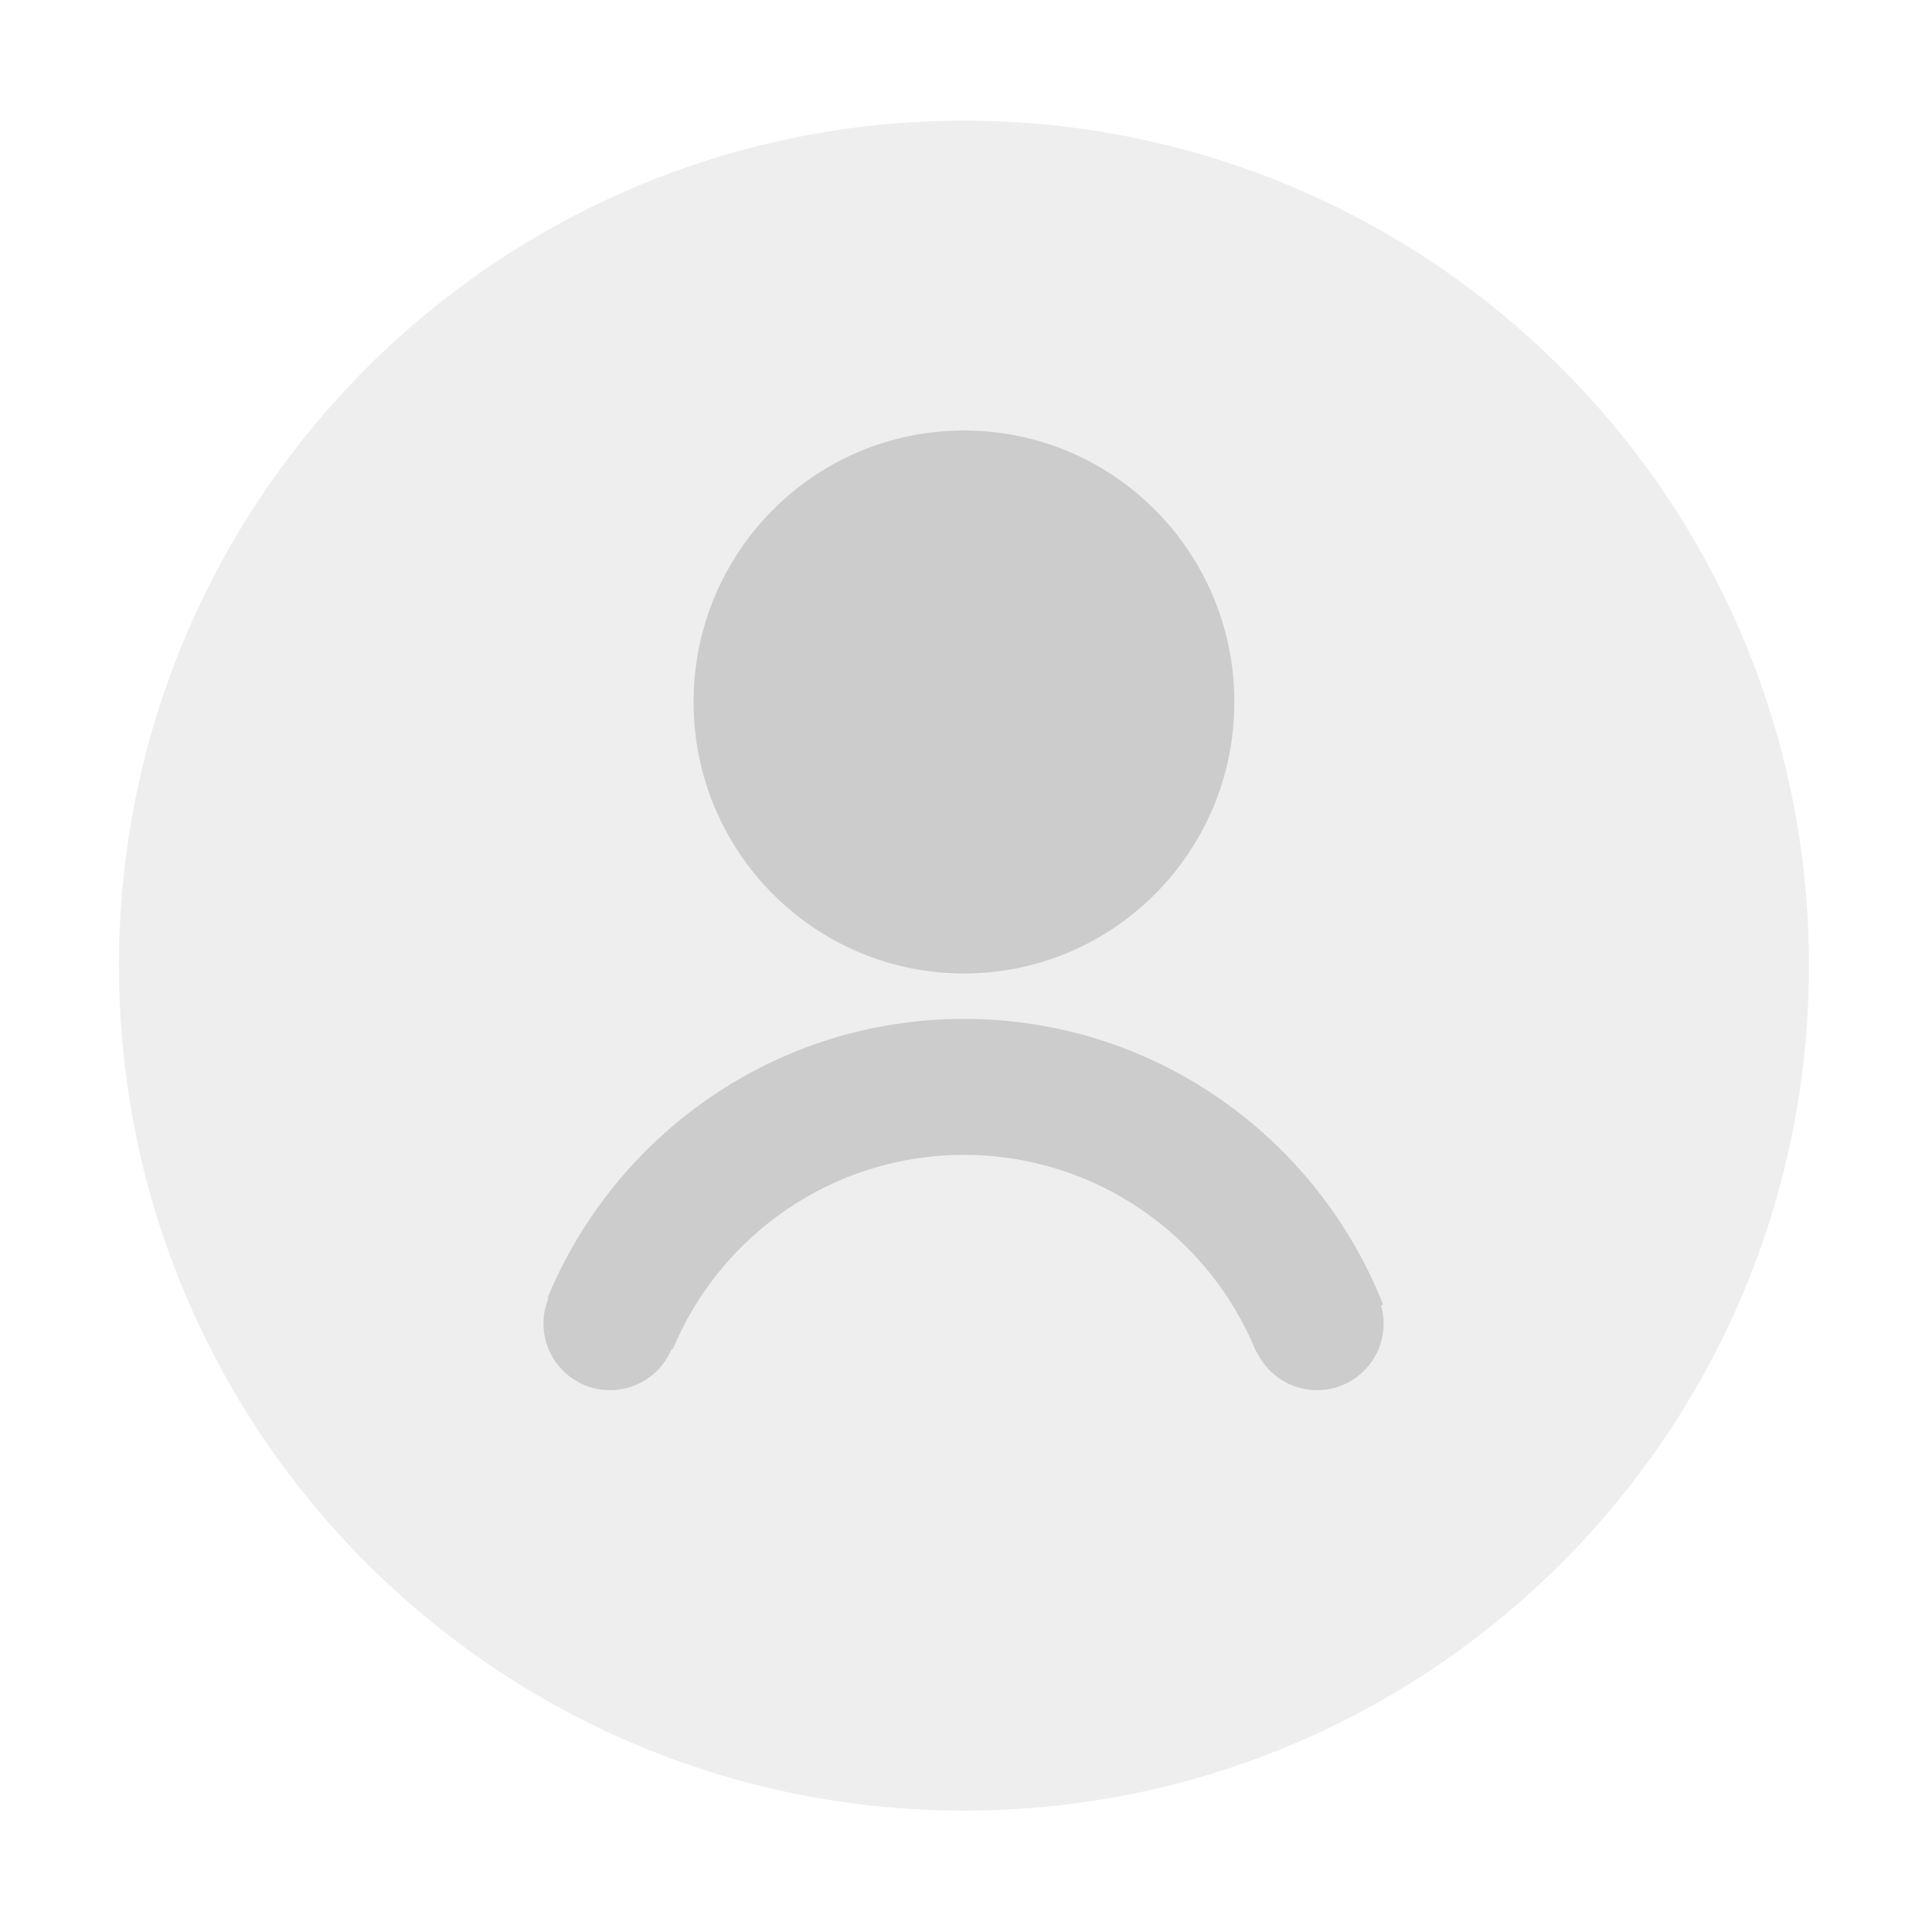
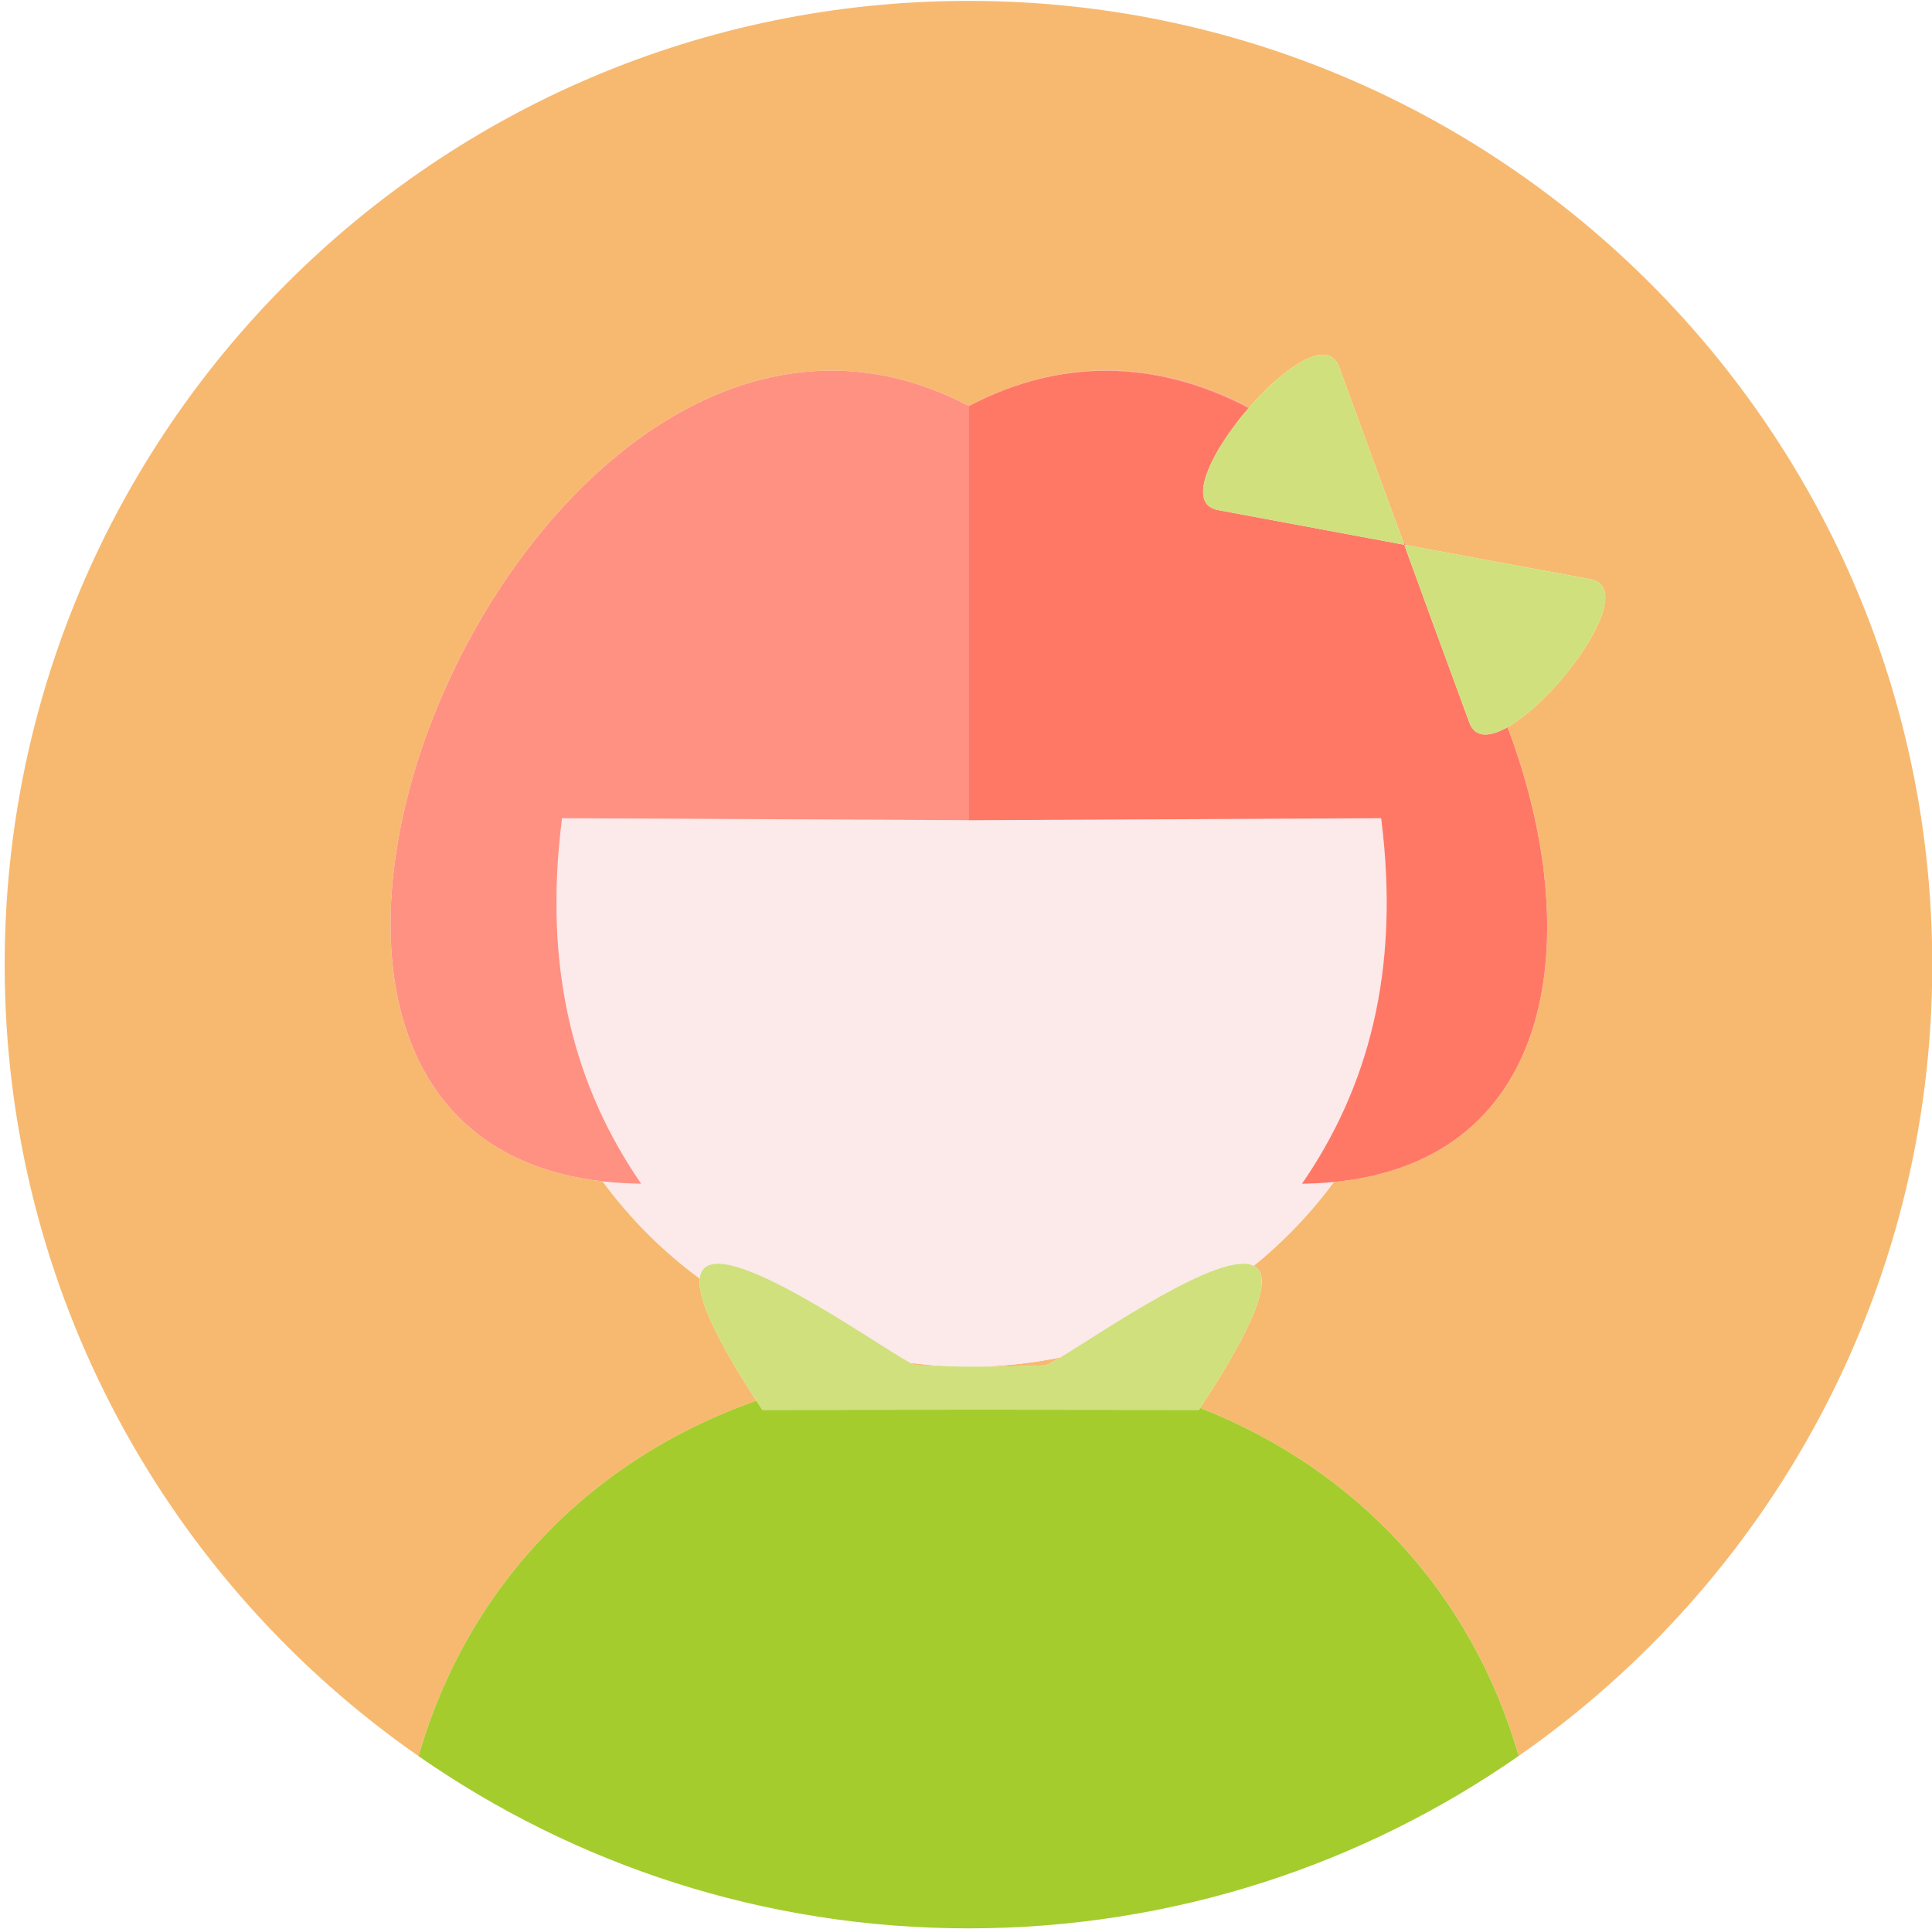
- <svg xmlns="http://www.w3.org/2000/svg" t="1543629213633" class="icon" style="" viewBox="0 0 1024 1024" version="1.1" p-id="2702" width="200" height="200">
+ <svg xmlns="http://www.w3.org/2000/svg" t="1615043701701" class="icon" viewBox="0 0 1026 1024" version="1.1" p-id="2258" width="200.391" height="200">
  <defs>
    <style type="text/css" />
  </defs>
-   <path d="M510.919 63.95c247.345 0 447.86 200.515 447.86 447.861 0 247.348-200.515 447.861-447.86 447.861-247.348 0-447.863-200.514-447.863-447.861 0-247.345 200.515-447.861 447.863-447.861z" fill="#EEEEEE" p-id="2703" />
-   <path d="M510.919 515.965c79.151 0 143.314-64.425 143.314-143.899 0-79.473-64.163-143.898-143.314-143.898-79.152 0-143.317 64.425-143.317 143.898-0.001 79.475 64.164 143.899 143.317 143.899z m221.061 175.867l1.068-0.402c-35.033-88.683-121.28-151.399-222.129-151.399-99.597 0-184.944 61.173-220.794 148.112l0.494 0.201a35.122 35.122 0 0 0-2.565 13.201c0 19.476 15.799 35.266 35.292 35.266 14.758 0 27.393-9.056 32.662-21.907l0.575 0.233c25.224-60.507 84.823-103.029 154.336-103.029 70.11 0 130.13 43.259 154.973 104.596l0.253-0.095c5.655 11.94 17.816 20.201 31.913 20.201 19.49 0 35.29-15.79 35.29-35.266a35.282 35.282 0 0 0-1.367-9.712z" fill="#CCCCCC" p-id="2704" />
+   <path d="M554.813 725.071c0.854 0.087 3.845-1.529 8.331-4.249a242.301 242.301 0 0 1-46.943 4.907c12.783 0.075 25.55-0.121 38.613-0.658zM486.806 725.071c7.727 0.317 15.349 0.487 22.955 0.596a242.493 242.493 0 0 1-26.254-1.916c1.679 0.896 2.816 1.37 3.299 1.32z" fill="#F7B970" p-id="2259" />
+   <path d="M514.318 0.471C231.655 0.471 2.483 229.526 2.483 512.306c0 174.102 86.964 327.836 219.8 420.265 25.8-89.854 90.846-157.591 179.392-188.764-22.893-35.164-31.107-55.07-30.074-64.854a242.214 242.214 0 0 1-51.558-51.613c-251.032-28.657-36.234-533.041 194.512-411.747 52.367-27.537 103.633-23.009 148.79 0.796 18.615-21.381 41.999-37.417 47.797-21.576l17.24 47.226 16.574 45.102c0.608 0.771 1.208 1.541 1.808 2.316l48.447 9.018 49.355 9.093c25.454 4.757-16.241 62.851-43.969 78.579 41.666 110.231 26.679 229.83-92.241 241.518a242.218 242.218 0 0 1-42.578 44.519c9.372 4.715 4.715 25.288-28.453 75.451 83.298 32.652 144.341 98.498 169.187 184.824 132.745-92.441 219.638-246.125 219.638-420.157C1026.145 229.526 796.973 0.471 514.318 0.471z" fill="#F7B970" p-id="2260" />
+   <path d="M483.507 723.751a242.339 242.339 0 0 0 26.254 1.916c2.149 0.029 4.299 0.054 6.444 0.067a242.01 242.01 0 0 0 46.943-4.907c23.043-13.979 85.702-57.165 102.63-48.639a242.089 242.089 0 0 0 42.578-44.519 189.522 189.522 0 0 1-16.928 0.937c34.83-50.534 52.421-112.755 42.032-194.108l-216.539 1.062h-2.595v-0.012l-215.835-1.05c-10.392 81.349 7.202 143.575 42.032 194.108a202.843 202.843 0 0 1-20.477-1.266 242.505 242.505 0 0 0 51.558 51.613c3.166-29.978 92.816 34.635 111.902 44.798z" fill="#FCE9EA" p-id="2261" />
+   <path d="M637.32 747.639c-0.233 0.354-0.442 0.687-0.683 1.045l-115.829-0.117-115.946 0.117c-1.112-1.67-2.141-3.266-3.191-4.878-88.547 31.173-153.592 98.91-179.392 188.764 82.828 57.636 183.474 91.45 292.035 91.45 108.628 0 209.337-33.86 292.189-91.558-24.842-86.322-85.885-152.172-169.183-184.824z" fill="#A4CC2D" p-id="2262" />
+   <path d="M520.808 748.568l115.829 0.117c0.242-0.358 0.45-0.691 0.683-1.045 33.169-50.163 37.825-70.736 28.453-75.451-16.924-8.526-79.583 34.656-102.63 48.639-4.486 2.716-7.477 4.336-8.331 4.249a818.545 818.545 0 0 1-45.056 0.591 823.698 823.698 0 0 1-22.955-0.596c-0.479 0.05-1.62-0.429-3.299-1.32-19.086-10.159-108.736-74.776-111.906-44.798-1.033 9.789 7.181 29.69 30.074 64.854 1.045 1.612 2.078 3.207 3.191 4.878l115.946-0.117z" fill="#CFE07D" p-id="2263" />
+   <path d="M663.099 216.668l0.242-0.271c-45.156-23.809-96.419-28.337-148.79-0.796 52.083-27.387 103.313-22.78 148.548 1.066zM746.593 289.432l0.162 0.029a201.827 201.827 0 0 0-1.808-2.316l0.133 0.362 1.512 1.924zM697.826 628.431z" fill="#FF9182" p-id="2264" />
+   <path d="M298.483 434.498l215.835 1.05V215.477l0.237 0.117C283.809 94.299 69.007 598.683 320.039 627.34a202.768 202.768 0 0 0 20.477 1.266c-34.83-50.534-52.425-112.755-42.032-194.108z" fill="#FF9182" p-id="2265" />
+   <path d="M514.318 435.547v0.012h2.595l216.539-1.062c10.388 81.349-7.202 143.575-42.032 194.108a189.522 189.522 0 0 0 16.928-0.937c118.92-11.688 133.903-131.287 92.241-241.518-9.439 5.357-17.265 5.819-20.26-2.424l-17.357-47.226-17.24-47.226-49.472-9.21-49.472-9.21c-17.403-3.266-3.241-31.627 16.311-54.187-45.235-23.842-96.465-28.453-148.548-1.07l-0.237-0.117v220.067zM745.085 287.508l0.646 1.762 0.862 0.162-1.508-1.924z" fill="#FF7866" p-id="2266" />
+   <path d="M745.731 289.274l17.24 47.226 17.357 47.226c2.999 8.243 10.826 7.781 20.26 2.424 27.724-15.728 69.424-73.822 43.969-78.579l-49.355-9.093-48.447-9.018-0.162-0.029-0.862-0.158z" fill="#CFE07D" p-id="2267" />
+   <path d="M646.788 270.855l49.472 9.21 49.472 9.21-0.646-1.762-0.133-0.362-16.574-45.102-17.24-47.226c-5.798-15.841-29.182 0.196-47.797 21.576l-0.242 0.271c-19.552 22.559-33.71 50.921-16.311 54.187z" fill="#CFE07D" p-id="2268" />
</svg>
